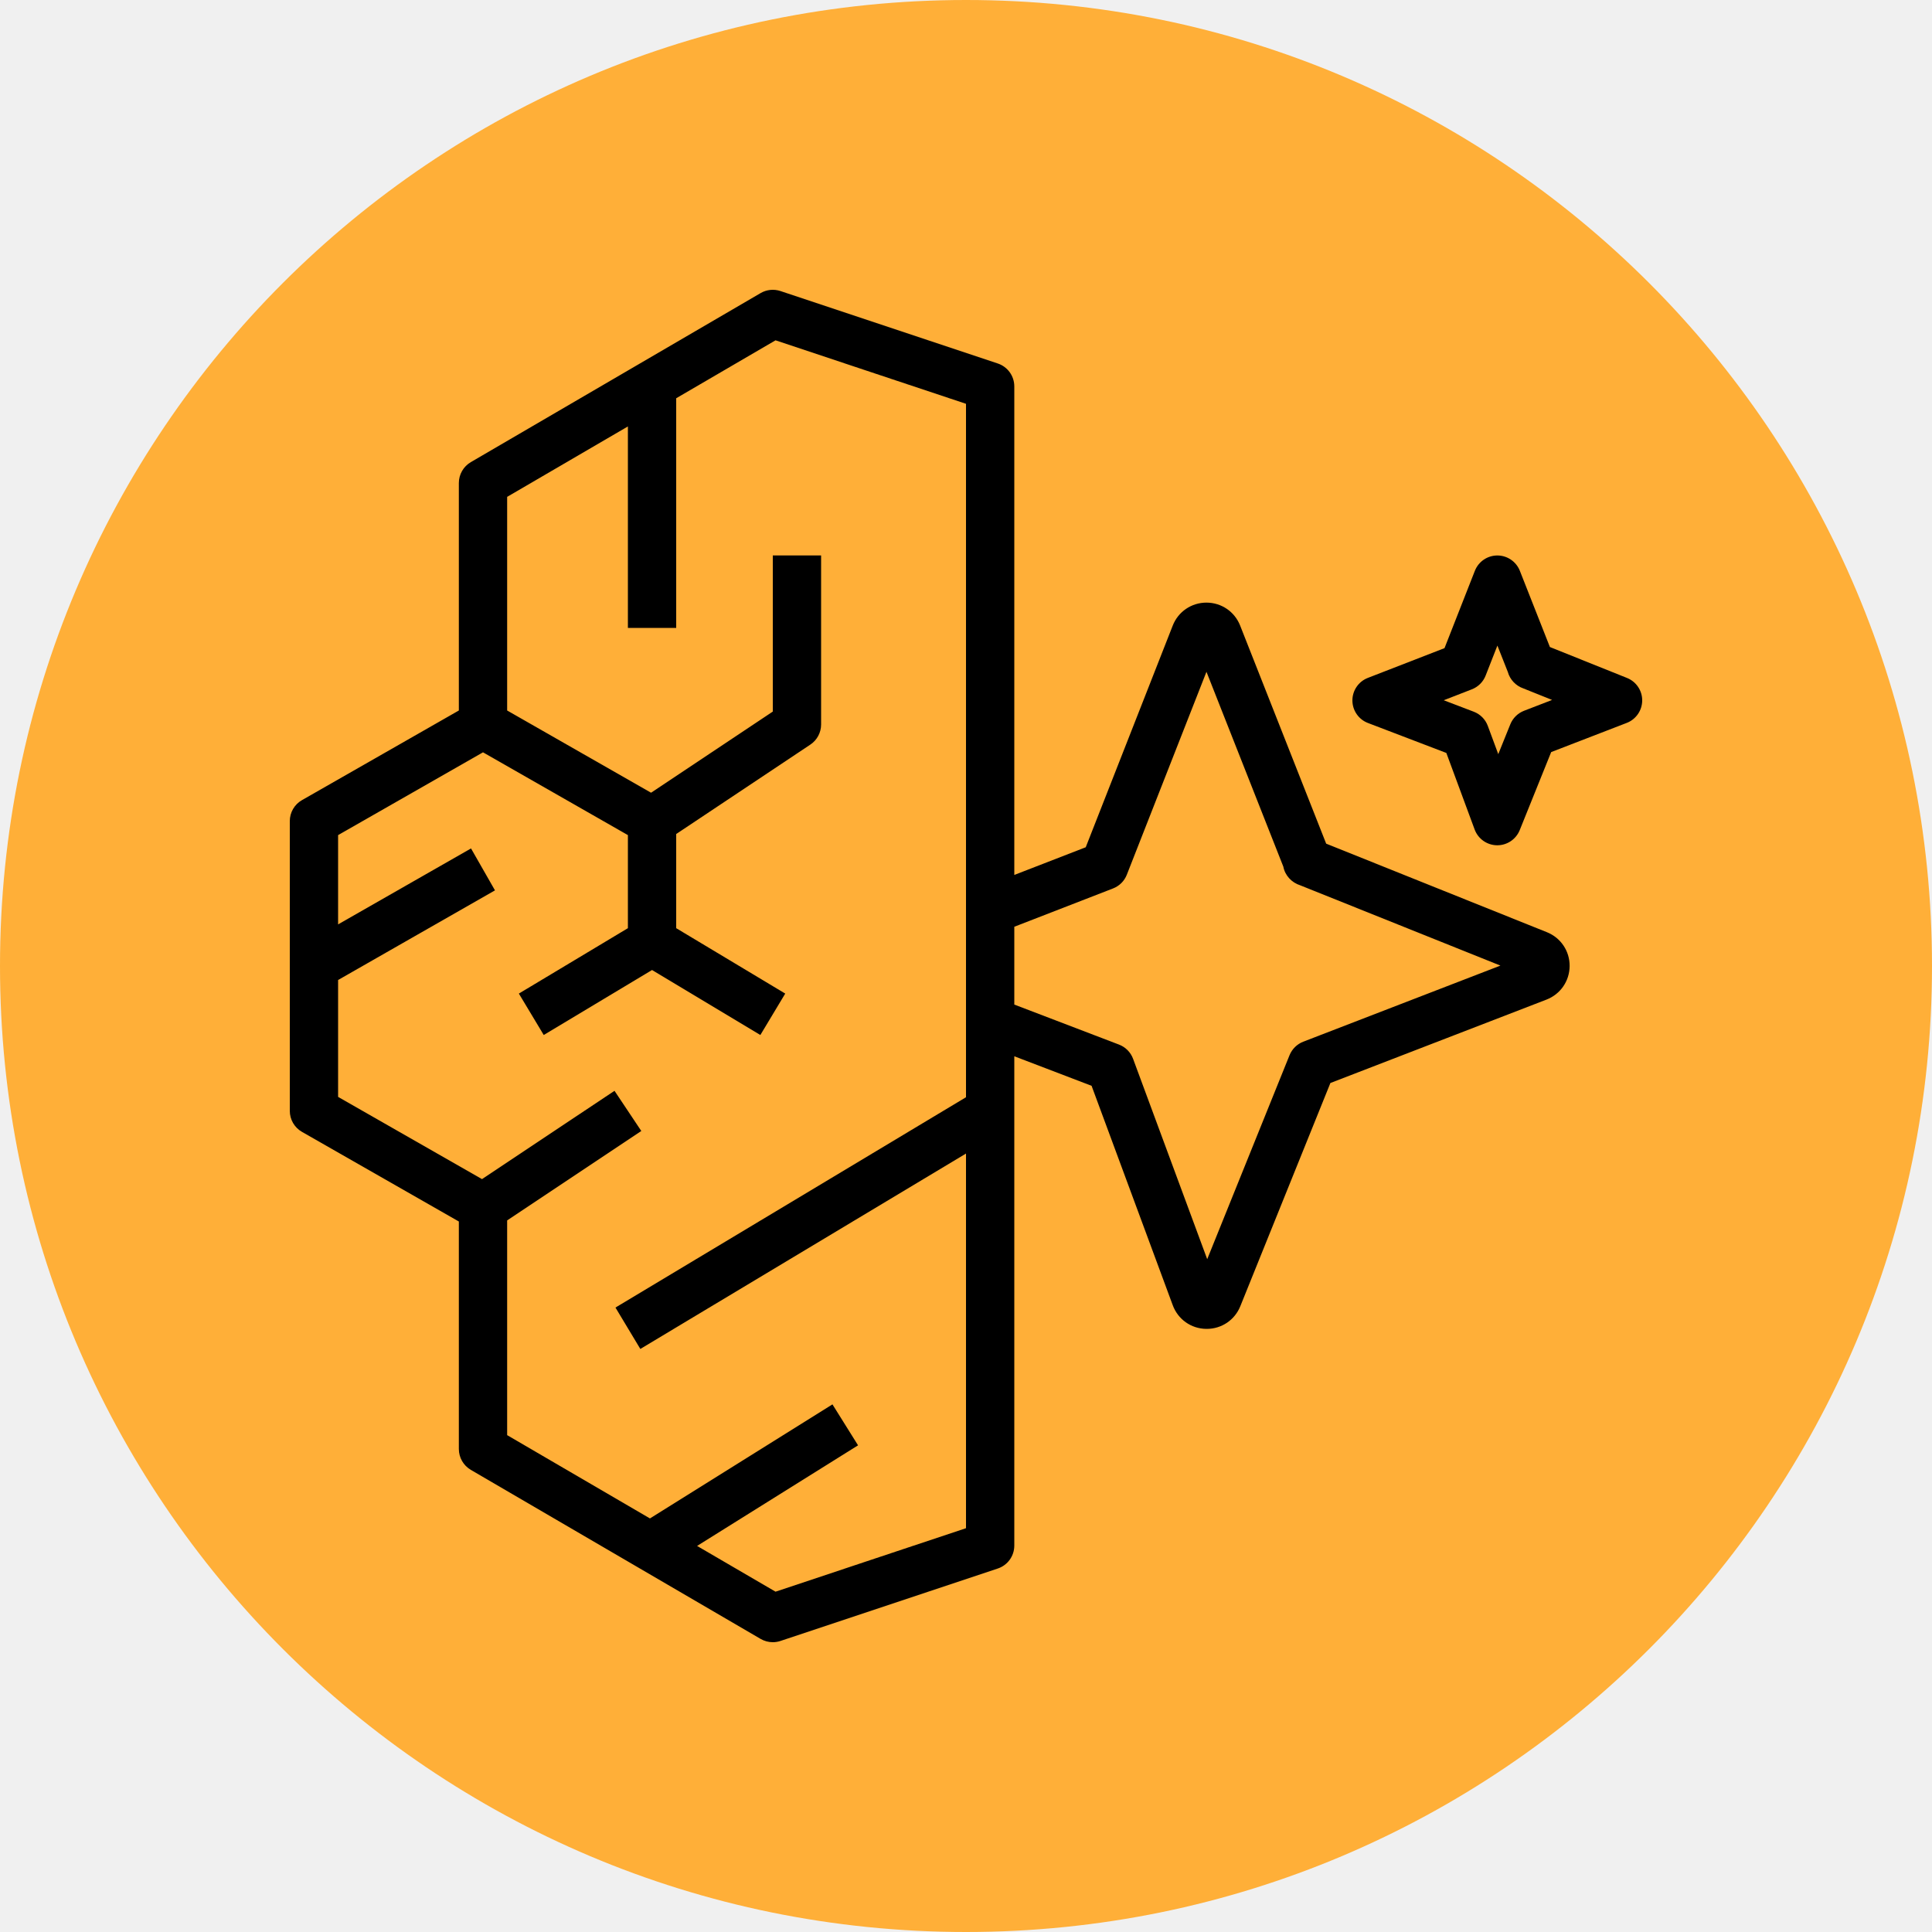
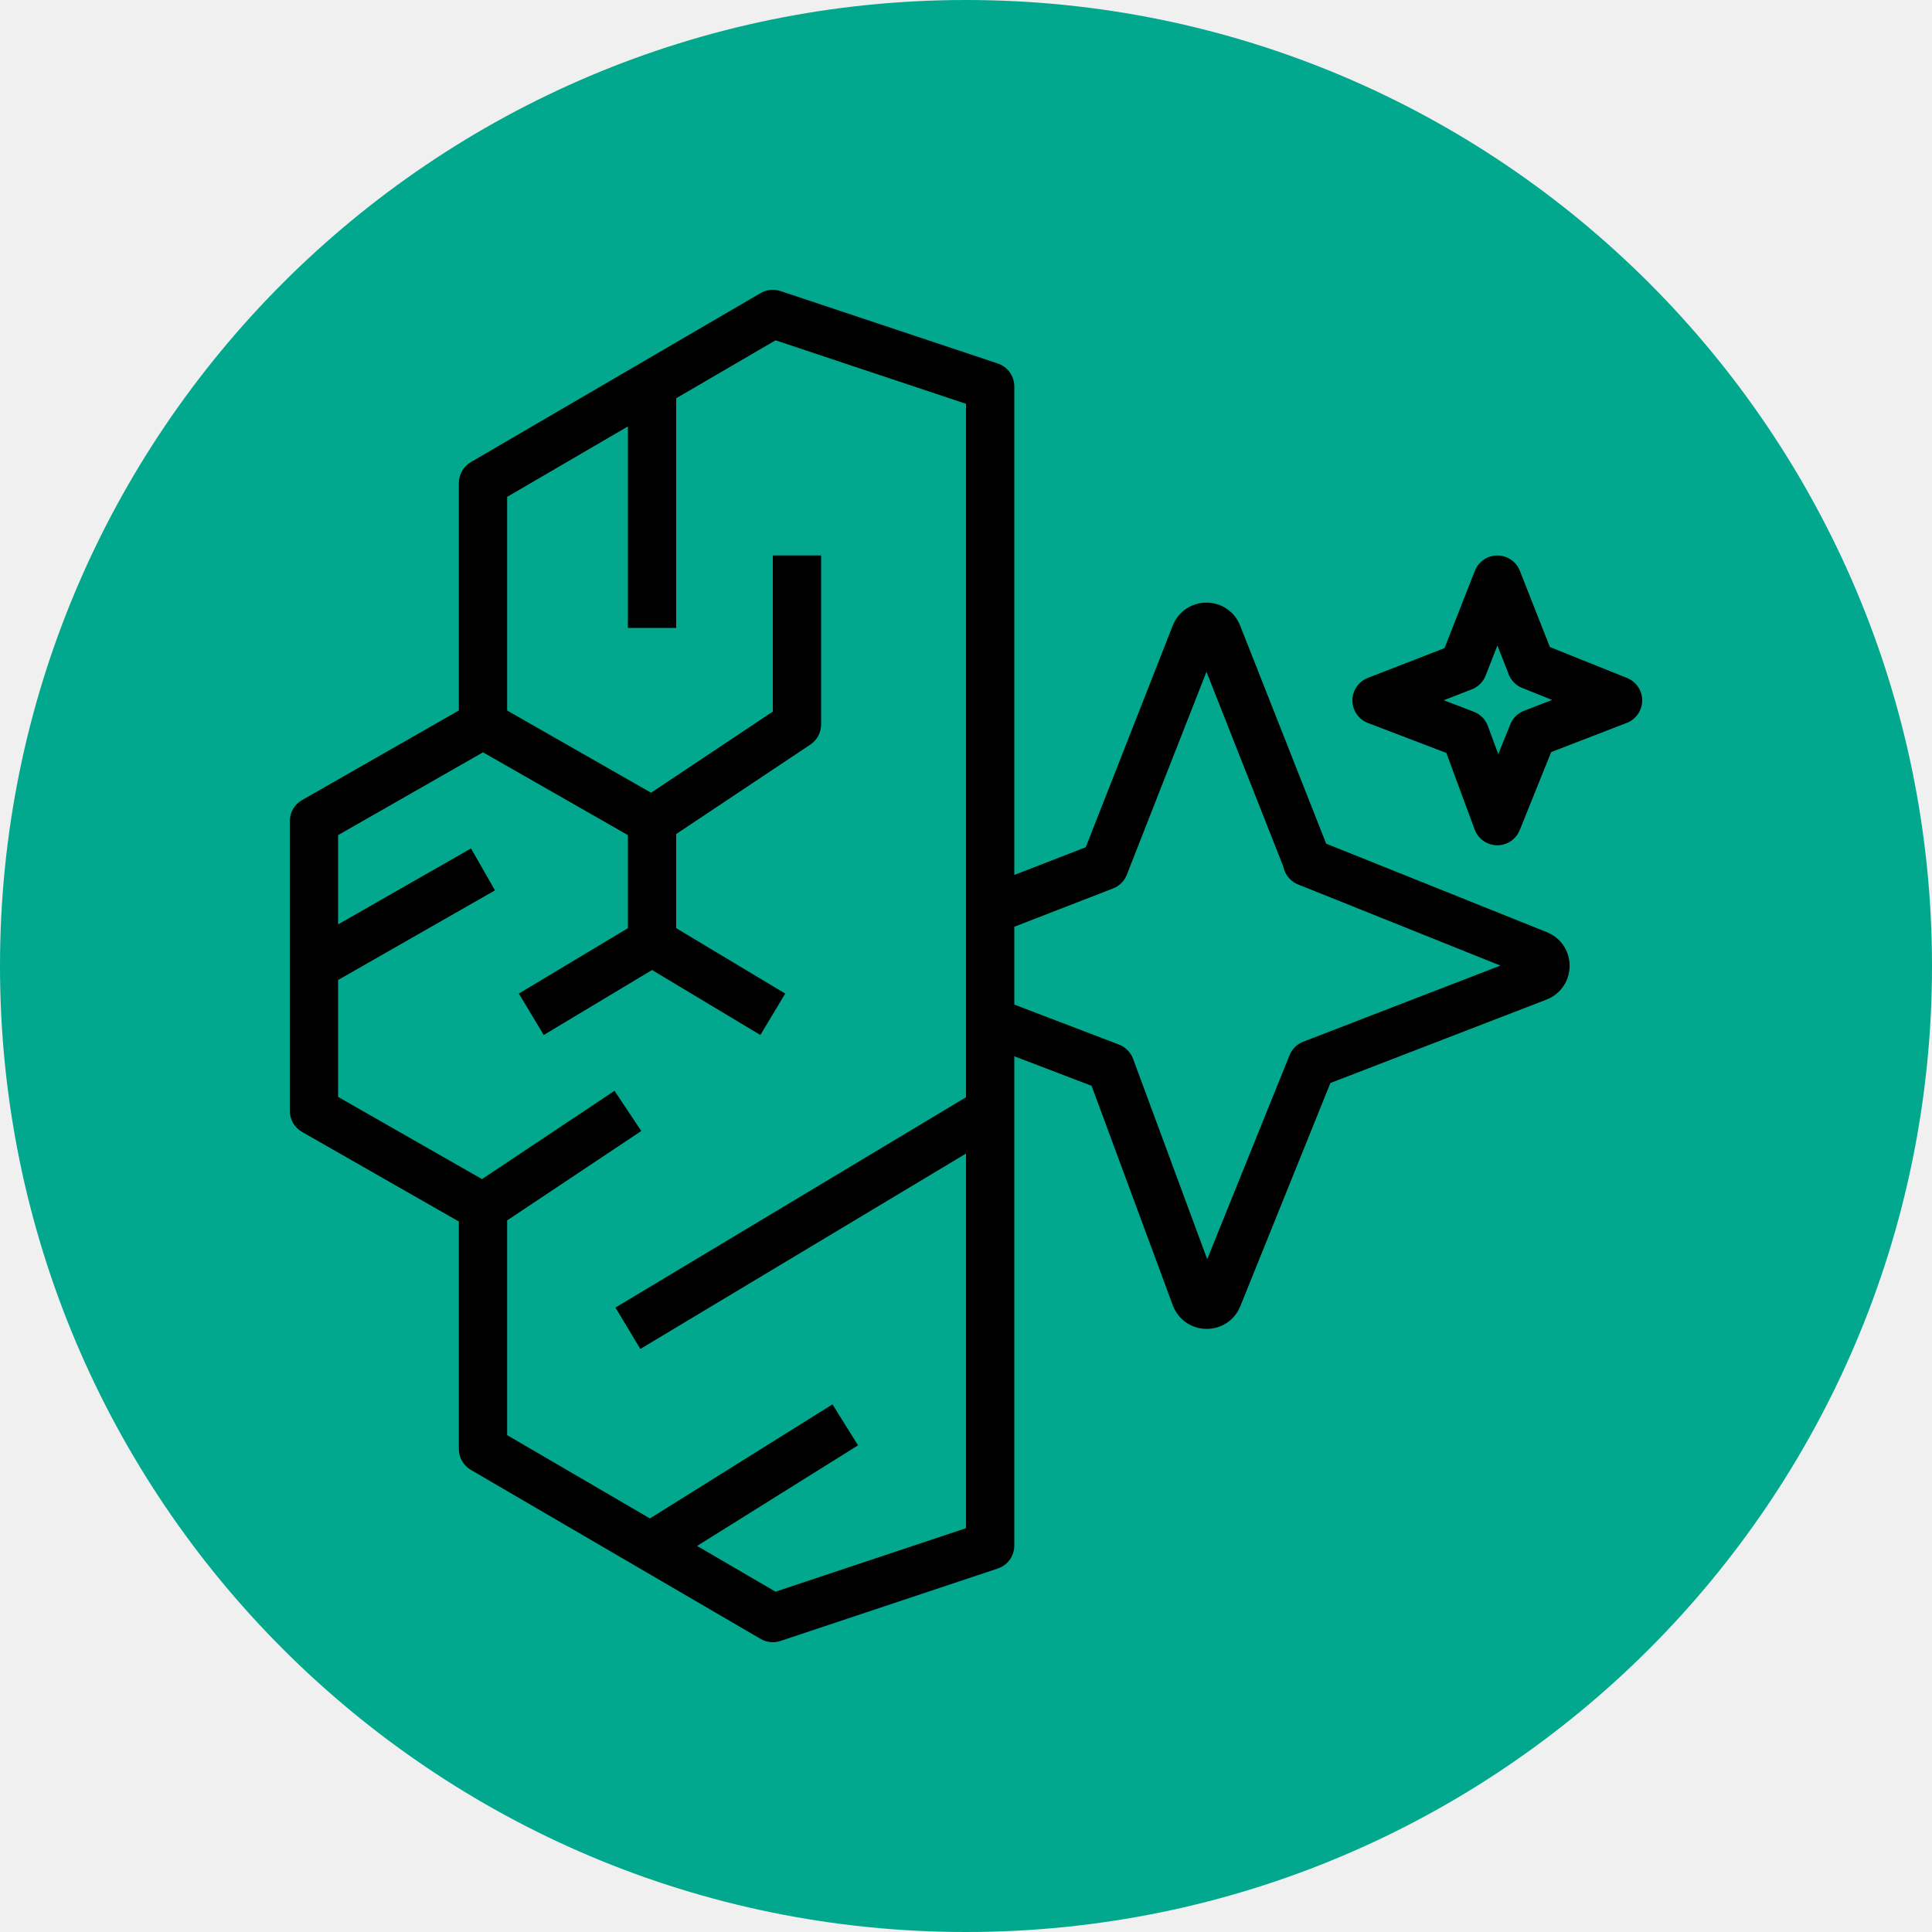
<svg xmlns="http://www.w3.org/2000/svg" width="80" height="80" viewBox="0 0 80 80" fill="none">
  <g clip-path="url(#clip0_211_73)">
-     <circle cx="40" cy="40" r="40" fill="#FFAF38" />
+     <circle cx="40" cy="40" r="40" fill="#01A88D" />
    <path d="M67.372 28.073L64.178 26.792L62.933 23.634C62.781 23.252 62.412 23.001 62.002 23.001C61.591 23.001 61.222 23.253 61.071 23.636L59.814 26.838L56.638 28.071C56.253 28.22 55.999 28.592 56 29.005C56.001 29.419 56.257 29.79 56.643 29.937L59.89 31.178L61.062 34.348C61.205 34.735 61.572 34.995 61.985 35.001H62C62.407 35.001 62.774 34.754 62.928 34.375L64.231 31.142L67.36 29.934C67.743 29.786 67.997 29.418 68 29.007C68.003 28.597 67.754 28.226 67.372 28.073ZM63.106 29.432C62.849 29.532 62.643 29.734 62.539 29.991L62.04 31.227L61.607 30.058C61.508 29.788 61.296 29.574 61.027 29.471L59.782 28.996L60.947 28.543C61.207 28.442 61.414 28.237 61.516 27.977L62.004 26.732L62.435 27.822C62.523 28.142 62.767 28.398 63.079 28.506L64.269 28.983L63.106 29.432ZM64.053 38.6L54.914 34.934L51.351 25.902C51.123 25.325 50.575 24.953 49.955 24.953C49.335 24.954 48.786 25.327 48.56 25.905L44.958 35.083L42 36.23V16C42 15.569 41.725 15.188 41.316 15.051L32.316 12.051C32.042 11.961 31.744 11.991 31.496 12.136L19.496 19.136C19.189 19.315 19 19.645 19 20V29.42L12.504 33.132C12.192 33.309 12 33.641 12 34V46C12 46.359 12.192 46.69 12.504 46.868L19 50.58V60C19 60.355 19.189 60.684 19.496 60.864L31.496 67.864C31.65 67.954 31.825 68 32 68C32.106 68 32.213 67.983 32.316 67.949L41.316 64.949C41.725 64.812 42 64.431 42 64V43.738L45.2 44.961L48.561 54.046C48.777 54.632 49.32 55.017 49.945 55.026H49.969C50.584 55.026 51.128 54.66 51.359 54.087L55.089 44.845L64.035 41.392C64.614 41.168 64.991 40.623 64.995 40.001C64.999 39.381 64.629 38.831 64.053 38.6ZM32.113 65.908L28.865 64.014L35.53 59.848L34.47 58.152L26.913 62.875L21 59.426V50.535L26.555 46.832L25.445 45.168L19.959 48.825L14 45.42V40.58L20.496 36.868L19.504 35.132L14 38.277V34.58L20 31.152L26 34.58V38.434L21.485 41.142L22.515 42.857L27 40.166L31.485 42.857L32.515 41.142L28 38.434V34.535L33.555 30.832C33.833 30.646 34 30.334 34 30V23H32V29.465L26.959 32.825L21 29.42V20.574L26 17.658V26H28V16.491L32.113 14.092L40 16.721V45.434L25.485 54.143L26.515 55.857L40 47.766V63.279L32.113 65.908ZM53.964 43.135C53.706 43.235 53.501 43.438 53.397 43.694L49.988 52.14L46.918 43.842C46.818 43.572 46.606 43.358 46.338 43.255L42 41.597V38.375L46.09 36.788C46.351 36.687 46.558 36.481 46.659 36.221L49.957 27.818L53.14 35.886C53.209 36.252 53.486 36.548 53.84 36.659L62.129 39.983L53.964 43.135Z" fill="#000000" />
  </g>
  <defs>
    <clipPath id="clip0_211_73">
      <rect width="80" height="80" fill="white" />
    </clipPath>
  </defs>
</svg>
